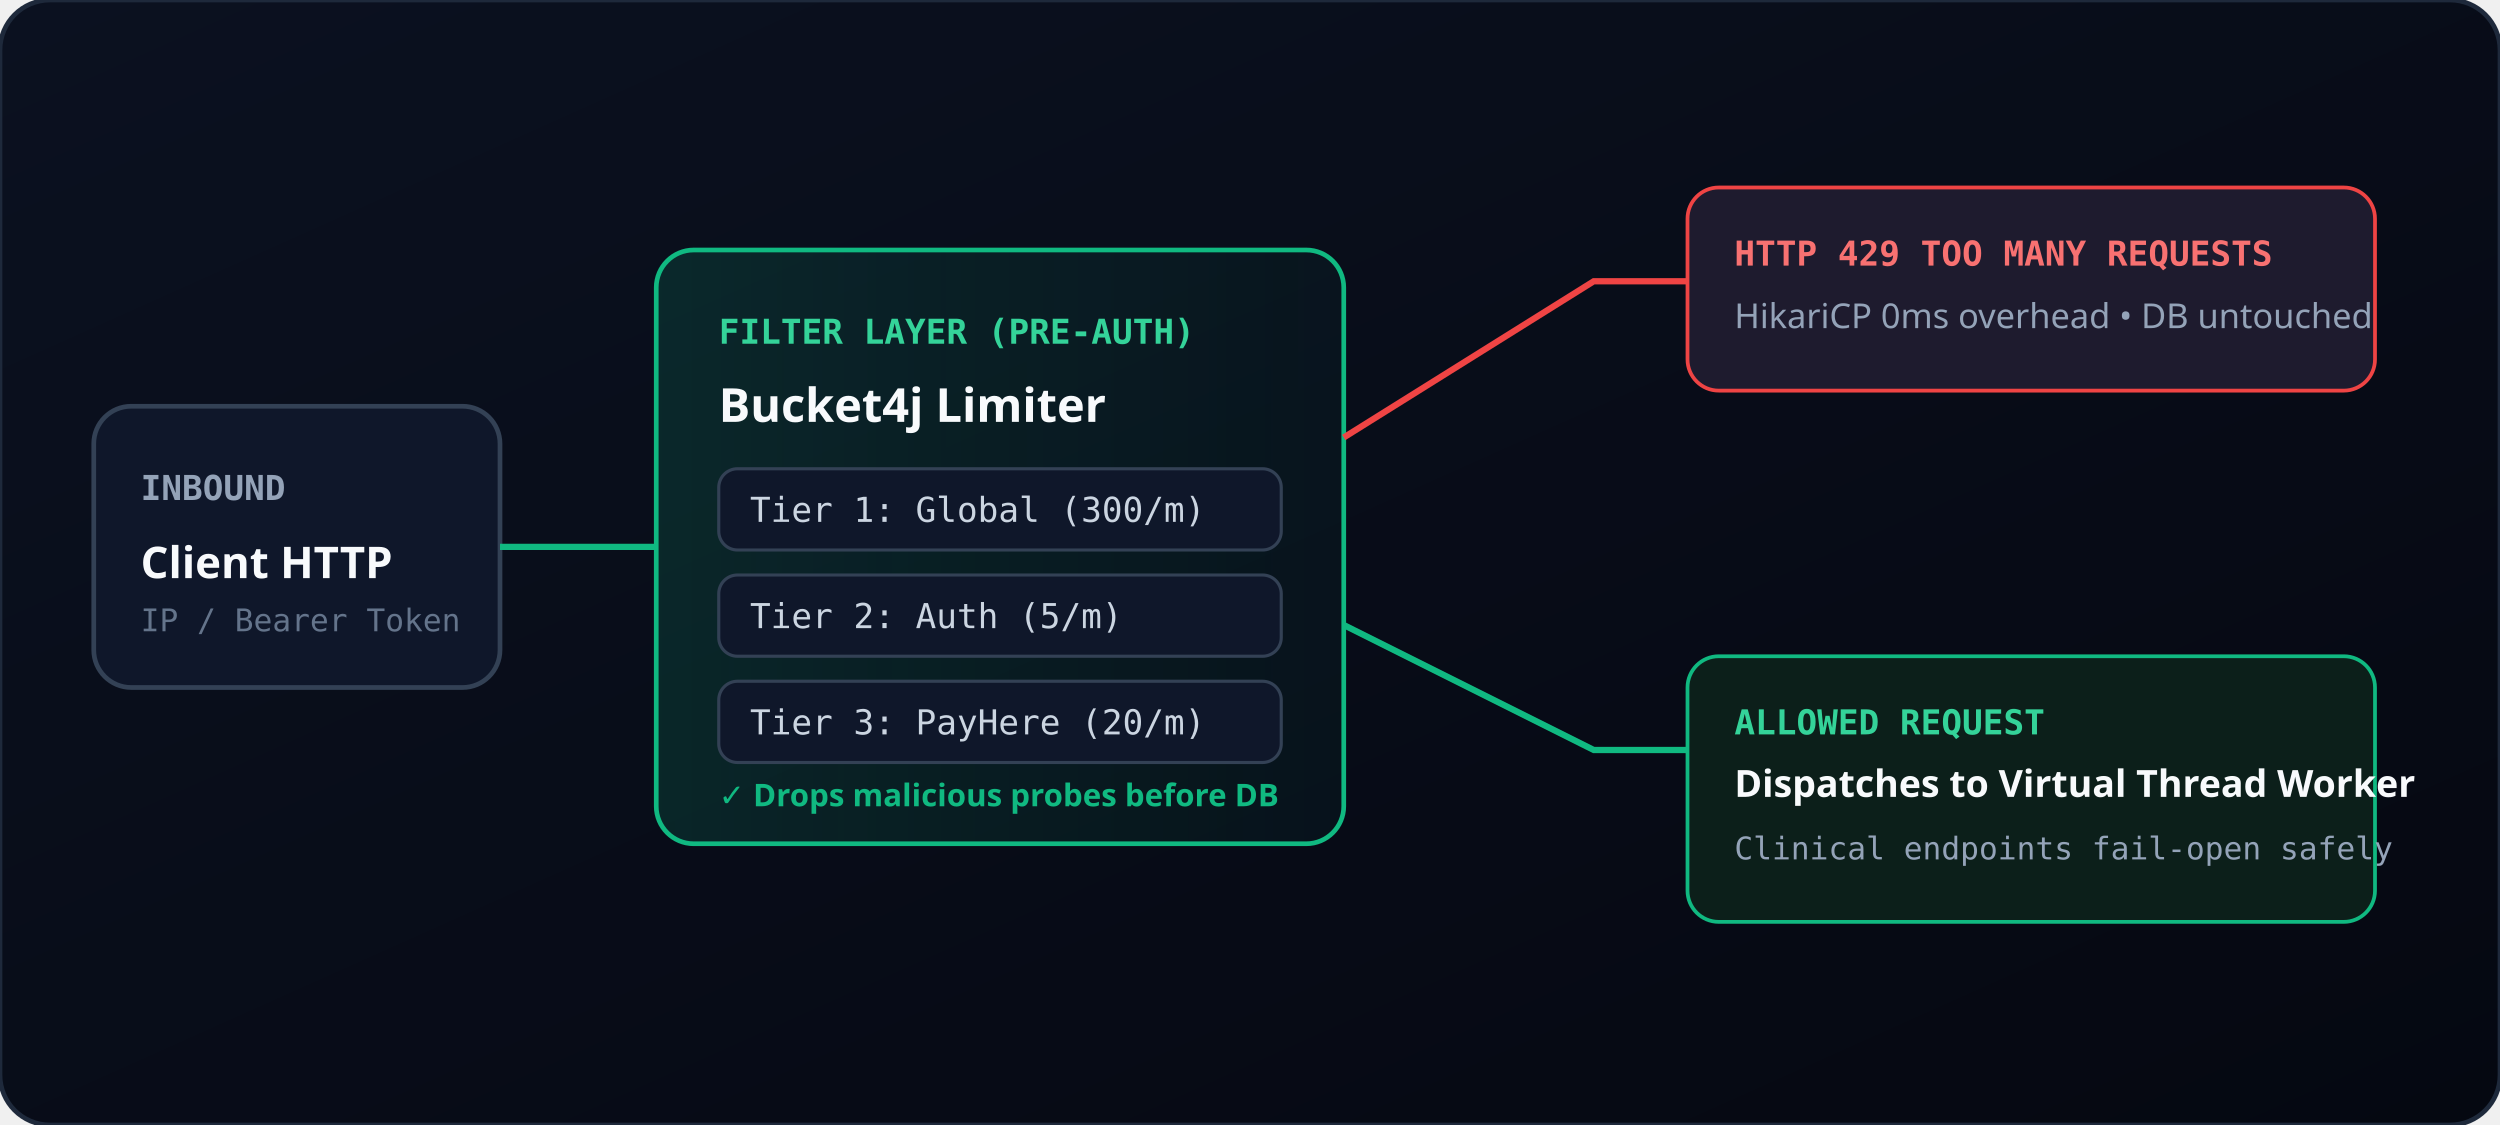
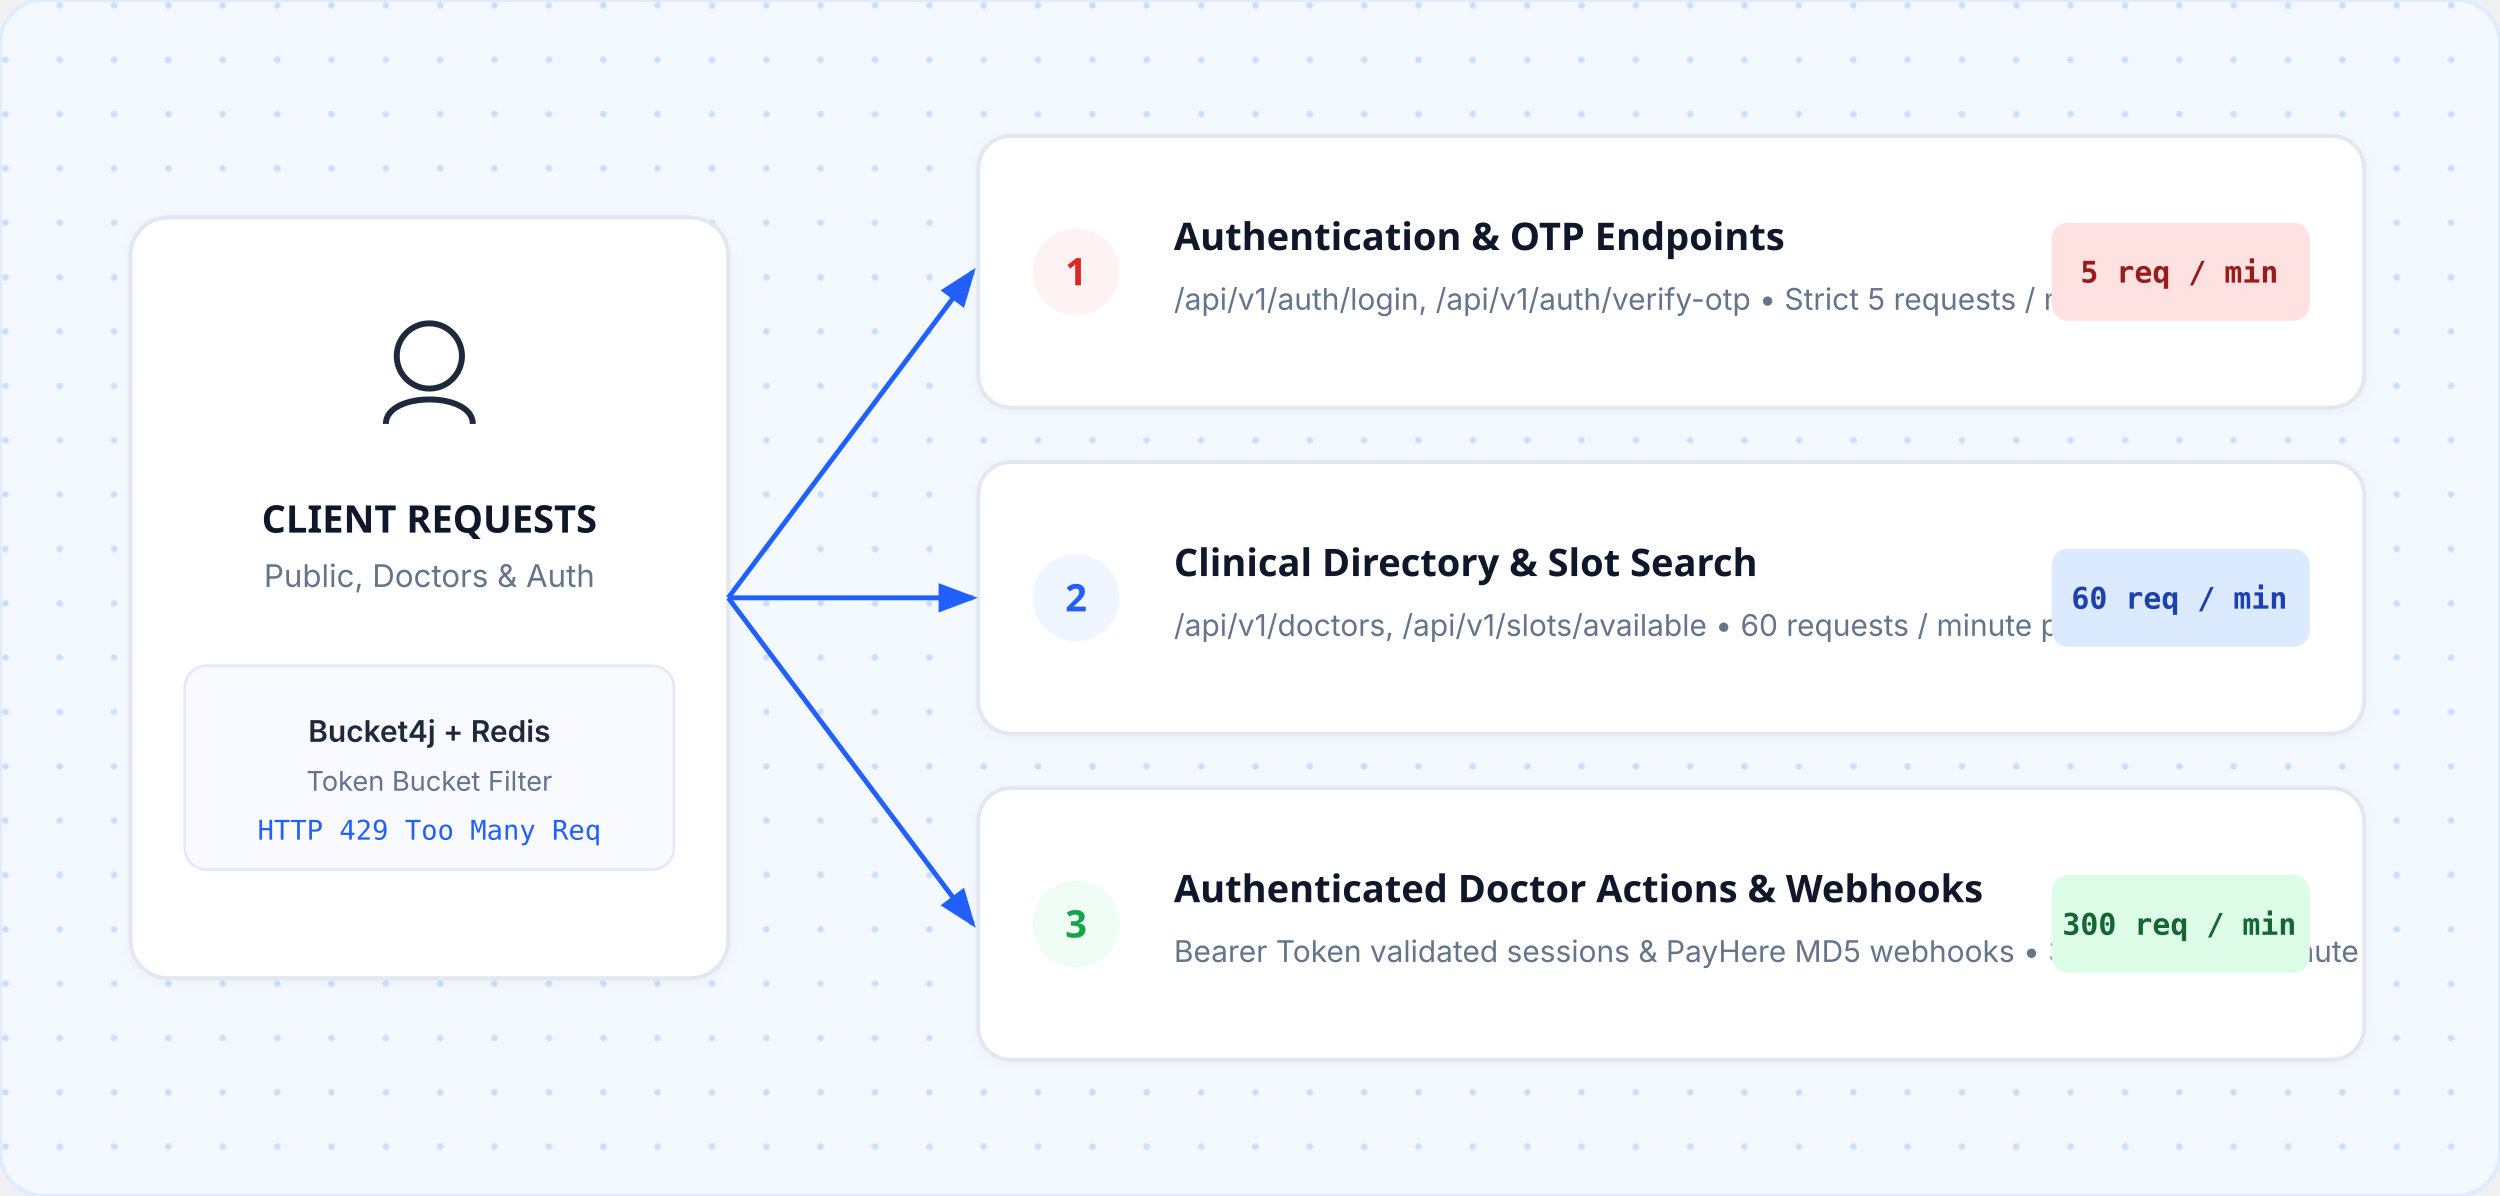
- <svg xmlns="http://www.w3.org/2000/svg" viewBox="0 0 800 360" width="100%" height="100%">
+ <svg xmlns="http://www.w3.org/2000/svg" viewBox="0 0 920 440" width="100%" height="100%">
  <defs>
-     <linearGradient id="secBg" x1="0%" y1="0%" x2="100%" y2="100%">
-       <stop offset="0%" stop-color="#0b1120" />
-       <stop offset="100%" stop-color="#050811" />
-     </linearGradient>
-     <linearGradient id="bucketGrad" x1="0%" y1="0%" x2="100%" y2="0%">
-       <stop offset="0%" stop-color="#10b981" stop-opacity="0.15" />
-       <stop offset="100%" stop-color="#059669" stop-opacity="0.05" />
-     </linearGradient>
+     <pattern id="dotGrid" width="20" height="20" patternUnits="userSpaceOnUse">
+       <circle cx="2" cy="2" r="1.2" fill="#c7ddfc" />
+     </pattern>
+     <filter id="cardShadow" x="-10%" y="-10%" width="125%" height="125%">
+       <feDropShadow dx="0" dy="4" stdDeviation="6" flood-color="#0f172a" flood-opacity="0.05" />
+       <feDropShadow dx="0" dy="1" stdDeviation="2" flood-color="#0f172a" flood-opacity="0.04" />
+     </filter>
+     <marker id="arrow-blue" markerWidth="8" markerHeight="6" refX="7" refY="3" orient="auto">
+       <polygon points="0 0, 8 3, 0 6" fill="#2160fd" />
+     </marker>
  </defs>
-   <rect width="800" height="360" rx="16" fill="url(#secBg)" stroke="#1e293b" stroke-width="1.5" />
-   <rect x="30" y="130" width="130" height="90" rx="12" fill="#0f172a" stroke="#334155" stroke-width="1.5" />
-   <text x="45" y="160" fill="#94a3b8" font-family="'JetBrains Mono', monospace" font-size="11" font-weight="600">INBOUND</text>
-   <text x="45" y="185" fill="#f8fafc" font-family="'Plus Jakarta Sans', sans-serif" font-size="14" font-weight="700">Client HTTP</text>
-   <text x="45" y="202" fill="#64748b" font-family="'JetBrains Mono', monospace" font-size="10">IP / Bearer Token</text>
-   <path d="M 160 175 L 210 175" stroke="#10b981" stroke-width="2" marker-end="url(#arrow)" />
-   <rect x="210" y="80" width="220" height="190" rx="12" fill="url(#bucketGrad)" stroke="#10b981" stroke-width="1.5" />
-   <text x="230" y="110" fill="#34d399" font-family="'JetBrains Mono', monospace" font-size="11" font-weight="700">FILTER LAYER (PRE-AUTH)</text>
-   <text x="230" y="135" fill="#f8fafc" font-family="'Plus Jakarta Sans', sans-serif" font-size="15" font-weight="800">Bucket4j Limiter</text>
-   <rect x="230" y="150" width="180" height="26" rx="6" fill="#0f172a" stroke="#334155" />
-   <text x="240" y="167" fill="#cbd5e1" font-family="'JetBrains Mono', monospace" font-size="11">Tier 1: Global (300/m)</text>
-   <rect x="230" y="184" width="180" height="26" rx="6" fill="#0f172a" stroke="#334155" />
-   <text x="240" y="201" fill="#cbd5e1" font-family="'JetBrains Mono', monospace" font-size="11">Tier 2: Auth (5/m)</text>
-   <rect x="230" y="218" width="180" height="26" rx="6" fill="#0f172a" stroke="#334155" />
-   <text x="240" y="235" fill="#cbd5e1" font-family="'JetBrains Mono', monospace" font-size="11">Tier 3: PayHere (20/m)</text>
-   <text x="230" y="258" fill="#10b981" font-family="'Plus Jakarta Sans', sans-serif" font-size="10" font-weight="600">✓ Drops malicious probes before DB</text>
-   <path d="M 430 140 L 510 90 L 540 90" stroke="#ef4444" stroke-width="2" fill="none" />
-   <rect x="540" y="60" width="220" height="65" rx="10" fill="#1e1b2e" stroke="#ef4444" stroke-width="1.2" />
-   <text x="555" y="85" fill="#f87171" font-family="'JetBrains Mono', monospace" font-size="11" font-weight="700">HTTP 429 TOO MANY REQUESTS</text>
-   <text x="555" y="105" fill="#94a3b8" font-family="'Plus Jakarta Sans', sans-serif" font-size="11">HikariCP 0ms overhead • DB untouched</text>
-   <path d="M 430 200 L 510 240 L 540 240" stroke="#10b981" stroke-width="2" fill="none" />
-   <rect x="540" y="210" width="220" height="85" rx="10" fill="#0c1f1a" stroke="#10b981" stroke-width="1.2" />
-   <text x="555" y="235" fill="#34d399" font-family="'JetBrains Mono', monospace" font-size="11" font-weight="700">ALLOWED REQUEST</text>
-   <text x="555" y="255" fill="#f8fafc" font-family="'Plus Jakarta Sans', sans-serif" font-size="12" font-weight="600">Dispatches to Virtual Thread Worker</text>
-   <text x="555" y="275" fill="#94a3b8" font-family="'JetBrains Mono', monospace" font-size="10">Clinical endpoints fail-open safely</text>
+   <rect width="920" height="440" rx="16" fill="#f4f8ff" stroke="#e0ecfd" stroke-width="1.5" />
+   <rect width="920" height="440" rx="16" fill="url(#dotGrid)" />
+   <g transform="translate(48, 80)">
+     <rect width="220" height="280" rx="14" fill="#ffffff" stroke="#e2e8f0" stroke-width="1.5" filter="url(#cardShadow)" />
+     <g transform="translate(90, 36)" stroke="#1e293b" stroke-width="2.2" fill="none">
+       <circle cx="20" cy="15" r="12" />
+       <path d="M 4 40 C 4 28, 36 28, 36 40" />
+     </g>
+     <text x="110" y="116" text-anchor="middle" font-family="'Plus Jakarta Sans', sans-serif" font-size="14" font-weight="800" fill="#0f172a">CLIENT REQUESTS</text>
+     <text x="110" y="136" text-anchor="middle" font-family="'Inter', sans-serif" font-size="11.5" fill="#64748b">Public, Doctors &amp; Auth</text>
+     <g transform="translate(20, 165)">
+       <rect width="180" height="75" rx="8" fill="#f8faff" stroke="#e2eaf8" />
+       <text x="90" y="28" text-anchor="middle" font-family="'Inter', sans-serif" font-size="11" font-weight="600" fill="#1e293b">Bucket4j + Redis</text>
+       <text x="90" y="46" text-anchor="middle" font-family="'Inter', sans-serif" font-size="10" fill="#64748b">Token Bucket Filter</text>
+       <text x="90" y="64" text-anchor="middle" font-family="'JetBrains Mono', monospace" font-size="10" fill="#2160fd">HTTP 429 Too Many Req</text>
+     </g>
+   </g>
+   <g transform="translate(360, 50)">
+     <rect width="510" height="100" rx="12" fill="#ffffff" stroke="#e2e8f0" stroke-width="1.5" filter="url(#cardShadow)" />
+     <circle cx="36" cy="50" r="16" fill="#fef2f2" />
+     <text x="36" y="55" text-anchor="middle" font-family="'Plus Jakarta Sans', sans-serif" font-size="14" font-weight="800" fill="#dc2626">1</text>
+     <text x="72" y="42" font-family="'Plus Jakarta Sans', sans-serif" font-size="14" font-weight="700" fill="#0f172a">Authentication &amp; OTP Endpoints</text>
+     <text x="72" y="64" font-family="'Inter', sans-serif" font-size="11" fill="#64748b">/api/v1/auth/login, /api/v1/auth/verify-otp • Strict 5 requests / minute per IP</text>
+     <rect x="395" y="32" width="95" height="36" rx="6" fill="#fee2e2" />
+     <text x="442" y="54" text-anchor="middle" font-family="'JetBrains Mono', monospace" font-size="11" font-weight="700" fill="#991b1b">5 req / min</text>
+   </g>
+   <g transform="translate(360, 170)">
+     <rect width="510" height="100" rx="12" fill="#ffffff" stroke="#e2e8f0" stroke-width="1.5" filter="url(#cardShadow)" />
+     <circle cx="36" cy="50" r="16" fill="#eff6ff" />
+     <text x="36" y="55" text-anchor="middle" font-family="'Plus Jakarta Sans', sans-serif" font-size="14" font-weight="800" fill="#2160fd">2</text>
+     <text x="72" y="42" font-family="'Plus Jakarta Sans', sans-serif" font-size="14" font-weight="700" fill="#0f172a">Clinical Directory &amp; Slot Search</text>
+     <text x="72" y="64" font-family="'Inter', sans-serif" font-size="11" fill="#64748b">/api/v1/doctors, /api/v1/slots/available • 60 requests / minute per IP</text>
+     <rect x="395" y="32" width="95" height="36" rx="6" fill="#dbeafe" />
+     <text x="442" y="54" text-anchor="middle" font-family="'JetBrains Mono', monospace" font-size="11" font-weight="700" fill="#1e40af">60 req / min</text>
+   </g>
+   <g transform="translate(360, 290)">
+     <rect width="510" height="100" rx="12" fill="#ffffff" stroke="#e2e8f0" stroke-width="1.5" filter="url(#cardShadow)" />
+     <circle cx="36" cy="50" r="16" fill="#f0fdf4" />
+     <text x="36" y="55" text-anchor="middle" font-family="'Plus Jakarta Sans', sans-serif" font-size="14" font-weight="800" fill="#16a34a">3</text>
+     <text x="72" y="42" font-family="'Plus Jakarta Sans', sans-serif" font-size="14" font-weight="700" fill="#0f172a">Authenticated Doctor Actions &amp; Webhooks</text>
+     <text x="72" y="64" font-family="'Inter', sans-serif" font-size="11" fill="#64748b">Bearer Token validated sessions &amp; PayHere MD5 webhooks • 300 requests / minute</text>
+     <rect x="395" y="32" width="95" height="36" rx="6" fill="#dcfce7" />
+     <text x="442" y="54" text-anchor="middle" font-family="'JetBrains Mono', monospace" font-size="11" font-weight="700" fill="#166534">300 req / min</text>
+   </g>
+   <line x1="268" y1="220" x2="358" y2="100" stroke="#2160fd" stroke-width="1.8" marker-end="url(#arrow-blue)" />
+   <line x1="268" y1="220" x2="358" y2="220" stroke="#2160fd" stroke-width="1.8" marker-end="url(#arrow-blue)" />
+   <line x1="268" y1="220" x2="358" y2="340" stroke="#2160fd" stroke-width="1.8" marker-end="url(#arrow-blue)" />
</svg>
